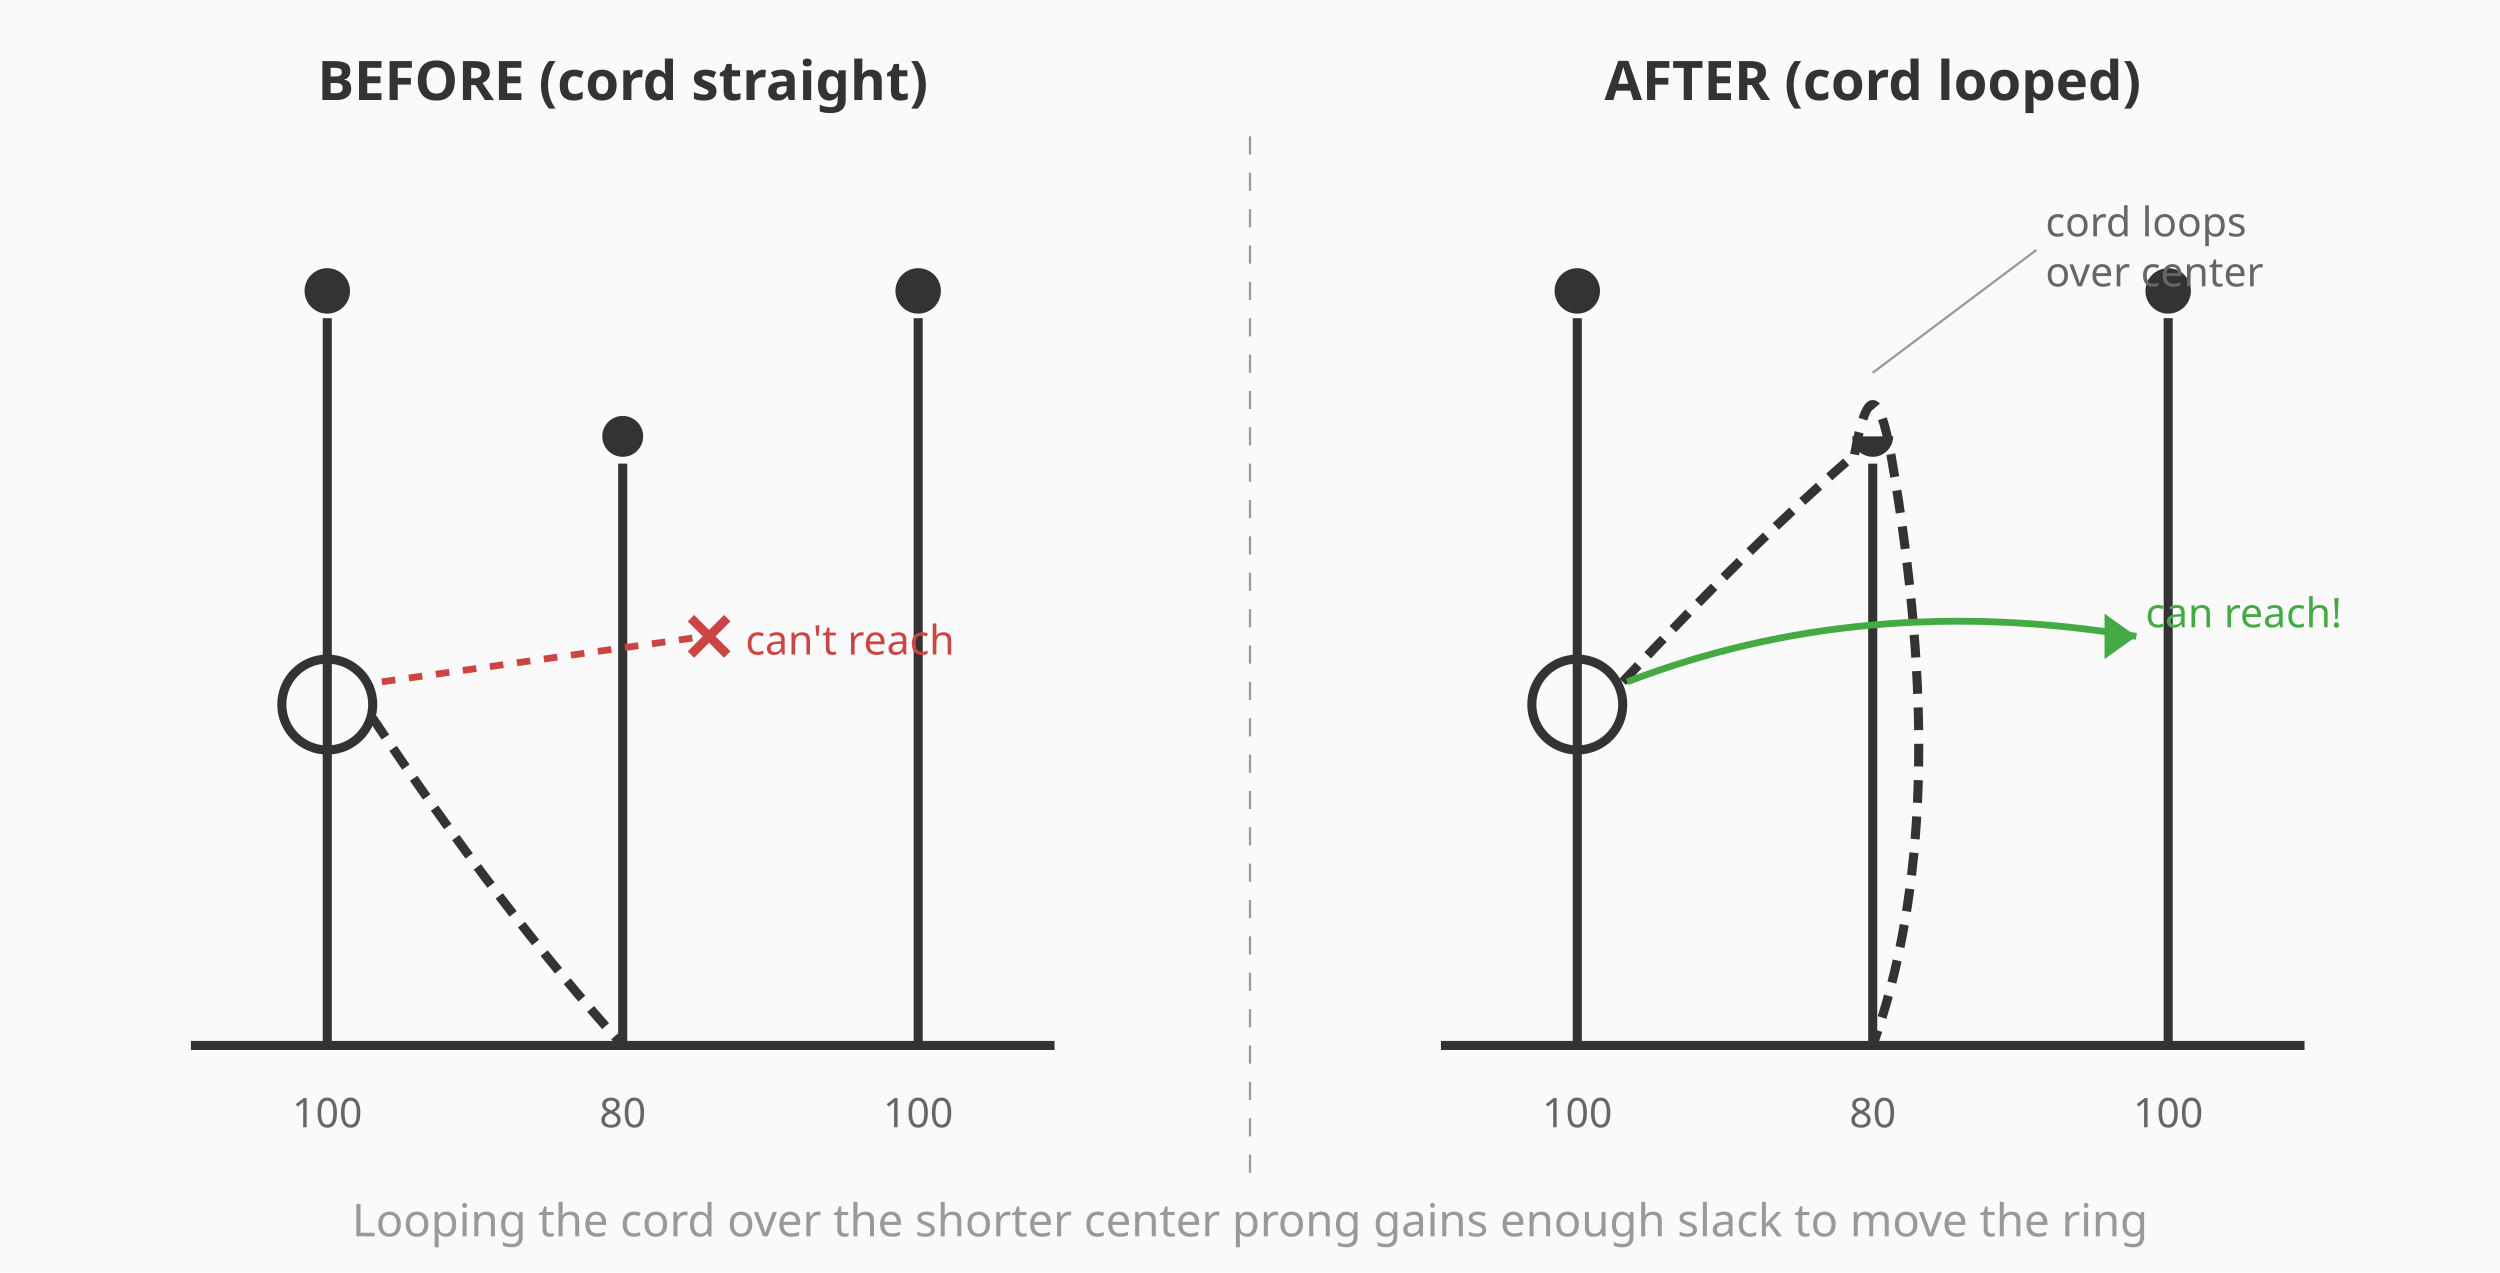
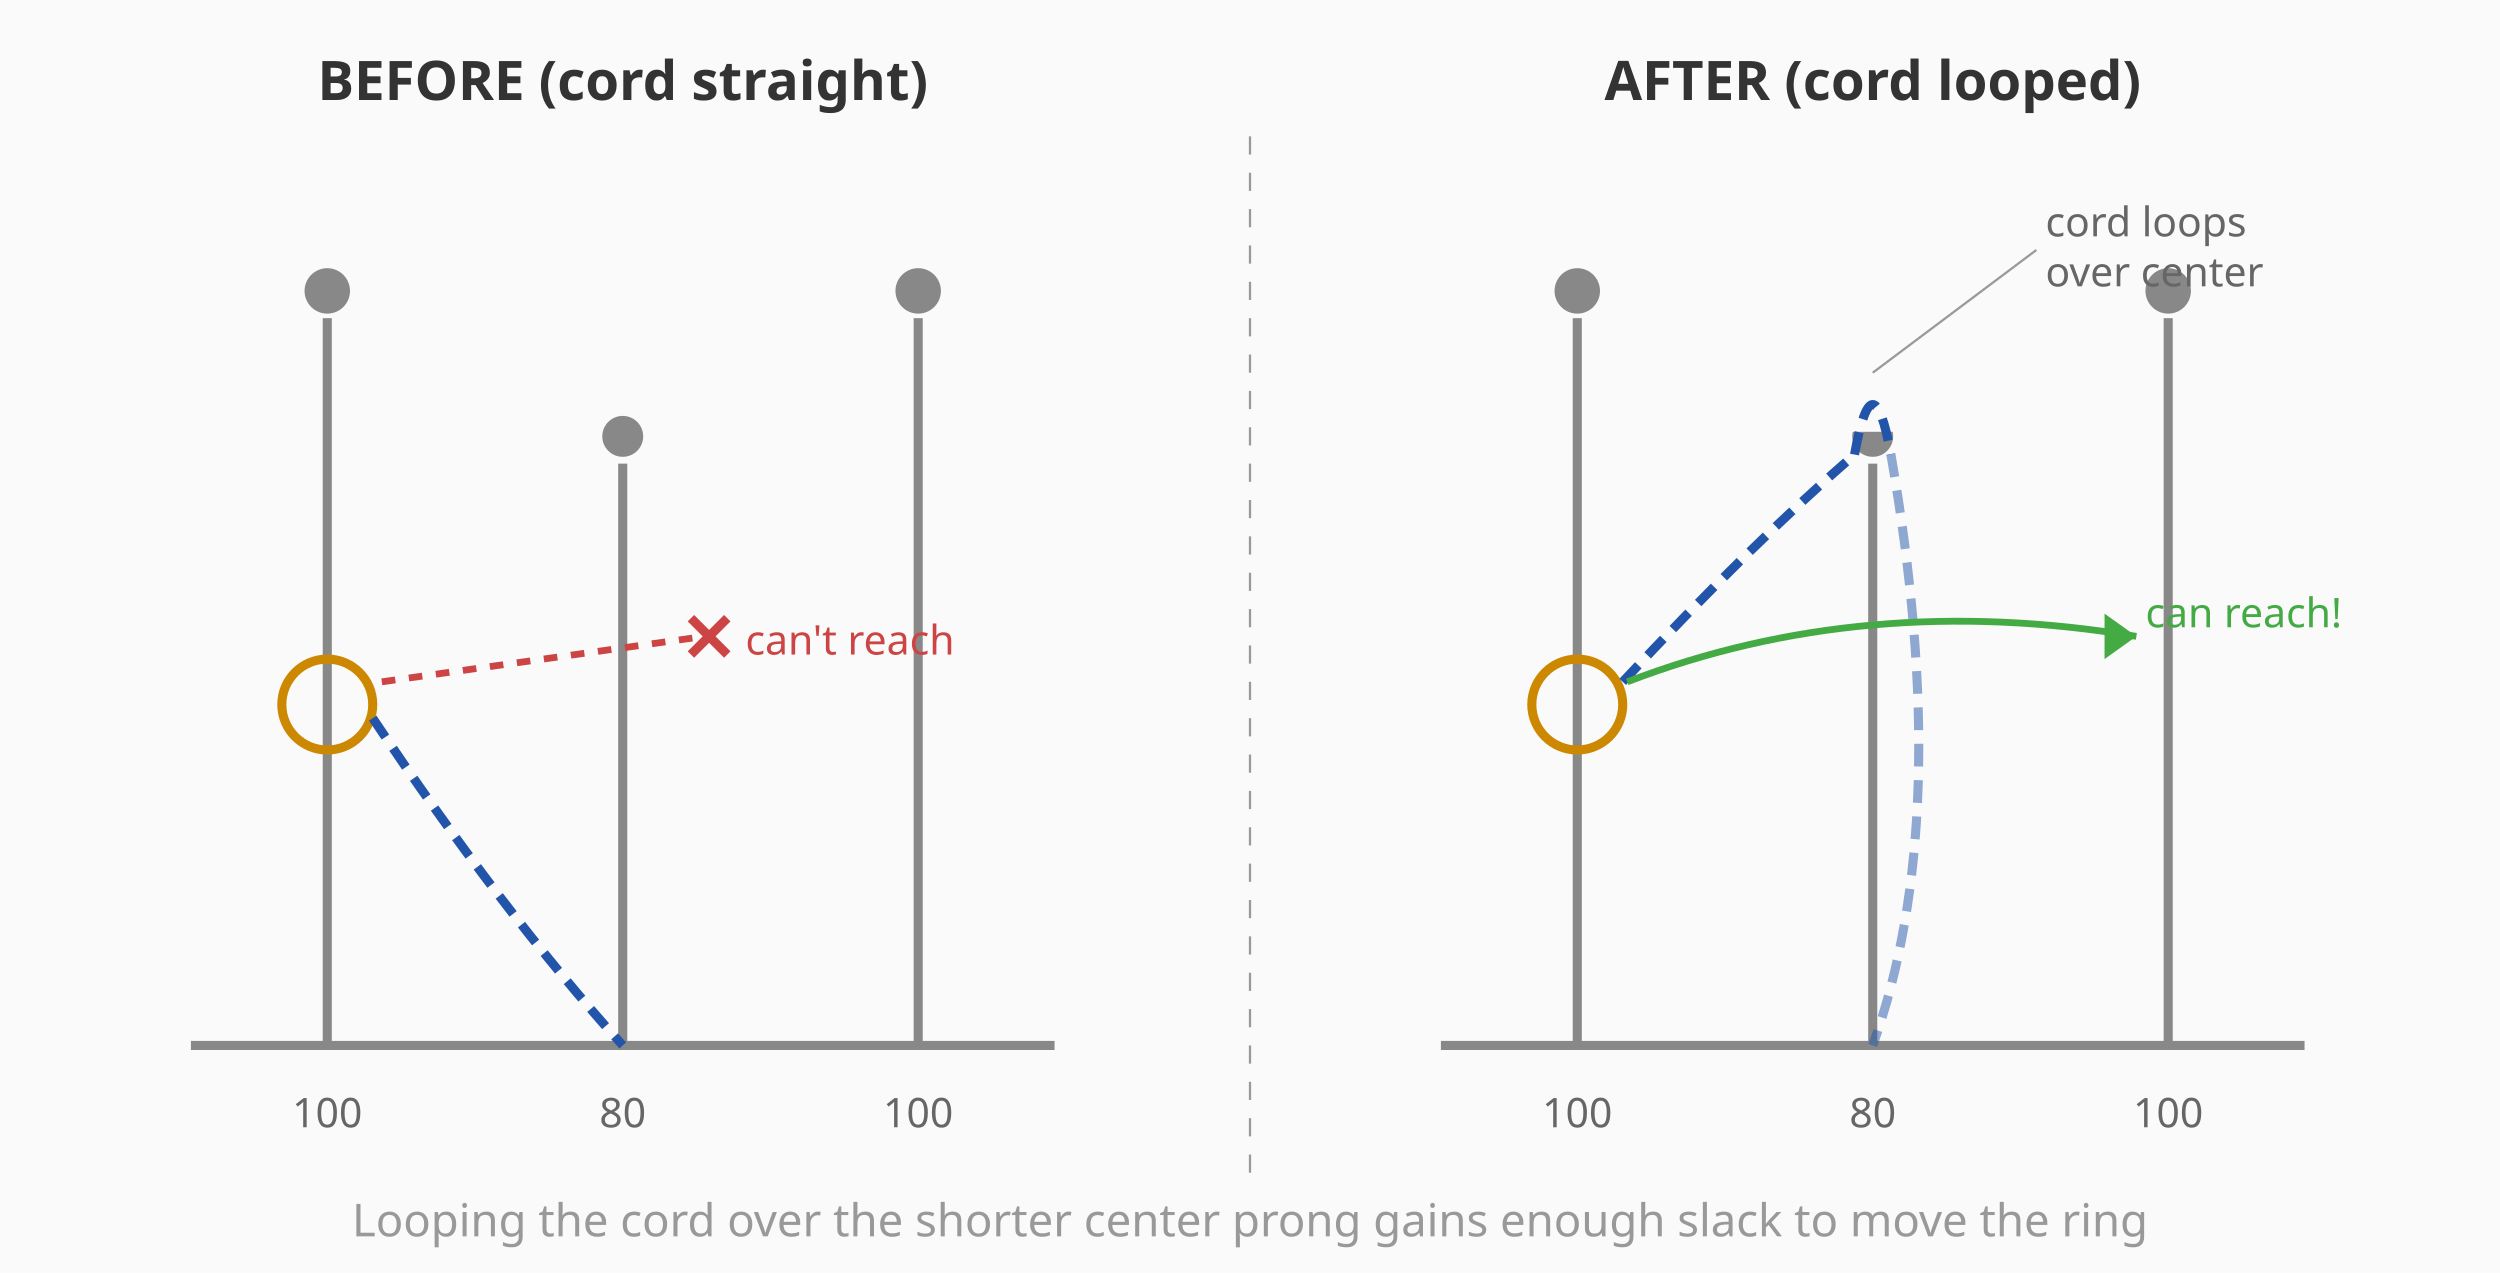
<svg xmlns="http://www.w3.org/2000/svg" viewBox="0 0 550 280">
  <rect width="550" height="280" fill="#fafafa" />
  <line x1="275" y1="30" x2="275" y2="260" stroke="#999" stroke-width="0.5" stroke-dasharray="4,4" />
  <g id="before">
    <text x="137" y="22" text-anchor="middle" font-family="system-ui, sans-serif" font-size="12" fill="#333" font-weight="bold">
      BEFORE (cord straight)
    </text>
-     <line x1="42" y1="230" x2="232" y2="230" stroke="#333" stroke-width="2" />
-     <line x1="72" y1="230" x2="72" y2="70" stroke="#333" stroke-width="2" />
-     <circle cx="72" cy="64" r="5" fill="#333" />
-     <line x1="137" y1="230" x2="137" y2="102" stroke="#333" stroke-width="2" />
-     <circle cx="137" cy="96" r="4.5" fill="#333" />
-     <line x1="202" y1="230" x2="202" y2="70" stroke="#333" stroke-width="2" />
-     <circle cx="202" cy="64" r="5" fill="#333" />
-     <circle cx="72" cy="155" r="10" fill="none" stroke="#333" stroke-width="2" />
-     <path d="M82,158 Q110,200 137,230" fill="none" stroke="#333" stroke-width="2" stroke-dasharray="5,3" />
+     <line x1="42" y1="230" x2="232" y2="230" stroke="#888" stroke-width="2" />
+     <line x1="72" y1="230" x2="72" y2="70" stroke="#888" stroke-width="2" />
+     <circle cx="72" cy="64" r="5" fill="#888" />
+     <line x1="137" y1="230" x2="137" y2="102" stroke="#888" stroke-width="2" />
+     <circle cx="137" cy="96" r="4.5" fill="#888" />
+     <line x1="202" y1="230" x2="202" y2="70" stroke="#888" stroke-width="2" />
+     <circle cx="202" cy="64" r="5" fill="#888" />
+     <circle cx="72" cy="155" r="10" fill="none" stroke="#cc8800" stroke-width="2" />
+     <path d="M82,158 Q110,200 137,230" fill="none" stroke="#2255aa" stroke-width="2" stroke-dasharray="5,3" />
    <path d="M84,150 L155,140" fill="none" stroke="#c44" stroke-width="1.5" stroke-dasharray="3,3" />
    <line x1="152" y1="136" x2="160" y2="144" stroke="#c44" stroke-width="2" />
    <line x1="160" y1="136" x2="152" y2="144" stroke="#c44" stroke-width="2" />
    <text x="164" y="144" font-family="system-ui, sans-serif" font-size="9" fill="#c44">
      can't reach
    </text>
    <text x="72" y="248" text-anchor="middle" font-family="system-ui, sans-serif" font-size="9" fill="#666">100</text>
    <text x="137" y="248" text-anchor="middle" font-family="system-ui, sans-serif" font-size="9" fill="#666">80</text>
    <text x="202" y="248" text-anchor="middle" font-family="system-ui, sans-serif" font-size="9" fill="#666">100</text>
  </g>
  <g id="after">
    <text x="412" y="22" text-anchor="middle" font-family="system-ui, sans-serif" font-size="12" fill="#333" font-weight="bold">
      AFTER (cord looped)
    </text>
-     <line x1="317" y1="230" x2="507" y2="230" stroke="#333" stroke-width="2" />
-     <line x1="347" y1="230" x2="347" y2="70" stroke="#333" stroke-width="2" />
-     <circle cx="347" cy="64" r="5" fill="#333" />
-     <line x1="412" y1="230" x2="412" y2="102" stroke="#333" stroke-width="2" />
-     <circle cx="412" cy="96" r="4.5" fill="#333" />
-     <line x1="477" y1="230" x2="477" y2="70" stroke="#333" stroke-width="2" />
-     <circle cx="477" cy="64" r="5" fill="#333" />
-     <circle cx="347" cy="155" r="10" fill="none" stroke="#333" stroke-width="2" />
-     <path d="M357,150 Q385,120 408,100" fill="none" stroke="#333" stroke-width="2" stroke-dasharray="5,3" />
-     <line x1="408" y1="92" x2="416" y2="92" stroke="#fafafa" stroke-width="8" stroke-linecap="round" />
-     <path d="M408,100 Q412,78 416,100" fill="none" stroke="#333" stroke-width="2" stroke-dasharray="5,3" />
-     <path d="M416,100 Q430,180 412,230" fill="none" stroke="#333" stroke-width="2" stroke-dasharray="5,3" />
+     <line x1="317" y1="230" x2="507" y2="230" stroke="#888" stroke-width="2" />
+     <line x1="347" y1="230" x2="347" y2="70" stroke="#888" stroke-width="2" />
+     <circle cx="347" cy="64" r="5" fill="#888" />
+     <line x1="412" y1="230" x2="412" y2="102" stroke="#888" stroke-width="2" />
+     <circle cx="412" cy="96" r="4.5" fill="#888" />
+     <line x1="477" y1="230" x2="477" y2="70" stroke="#888" stroke-width="2" />
+     <circle cx="477" cy="64" r="5" fill="#888" />
+     <circle cx="347" cy="155" r="10" fill="none" stroke="#cc8800" stroke-width="2" />
+     <path d="M357,150 Q385,120 408,100" fill="none" stroke="#2255aa" stroke-width="2" stroke-dasharray="5,3" />
+     <line x1="406" y1="90" x2="418" y2="90" stroke="#fafafa" stroke-width="10" stroke-linecap="round" />
+     <path d="M408,100 Q412,78 416,100" fill="none" stroke="#2255aa" stroke-width="2" stroke-dasharray="5,3" />
+     <path d="M416,100 Q430,180 412,230" fill="none" stroke="#2255aa" stroke-width="2" stroke-dasharray="5,3" opacity="0.5" />
    <path d="M358,150 Q410,130 470,140" fill="none" stroke="#4a4" stroke-width="1.5" />
    <polygon points="470,140 463,135 463,145" fill="#4a4" />
    <text x="472" y="138" font-family="system-ui, sans-serif" font-size="9" fill="#4a4">
      can reach!
    </text>
    <line x1="412" y1="82" x2="448" y2="55" stroke="#999" stroke-width="0.5" />
    <text x="450" y="52" font-family="system-ui, sans-serif" font-size="9" fill="#666">
      cord loops
    </text>
    <text x="450" y="63" font-family="system-ui, sans-serif" font-size="9" fill="#666">
      over center
    </text>
    <text x="347" y="248" text-anchor="middle" font-family="system-ui, sans-serif" font-size="9" fill="#666">100</text>
    <text x="412" y="248" text-anchor="middle" font-family="system-ui, sans-serif" font-size="9" fill="#666">80</text>
    <text x="477" y="248" text-anchor="middle" font-family="system-ui, sans-serif" font-size="9" fill="#666">100</text>
  </g>
  <text x="275" y="272" text-anchor="middle" font-family="system-ui, sans-serif" font-size="10" fill="#999">
    Looping the cord over the shorter center prong gains enough slack to move the ring
  </text>
</svg>
